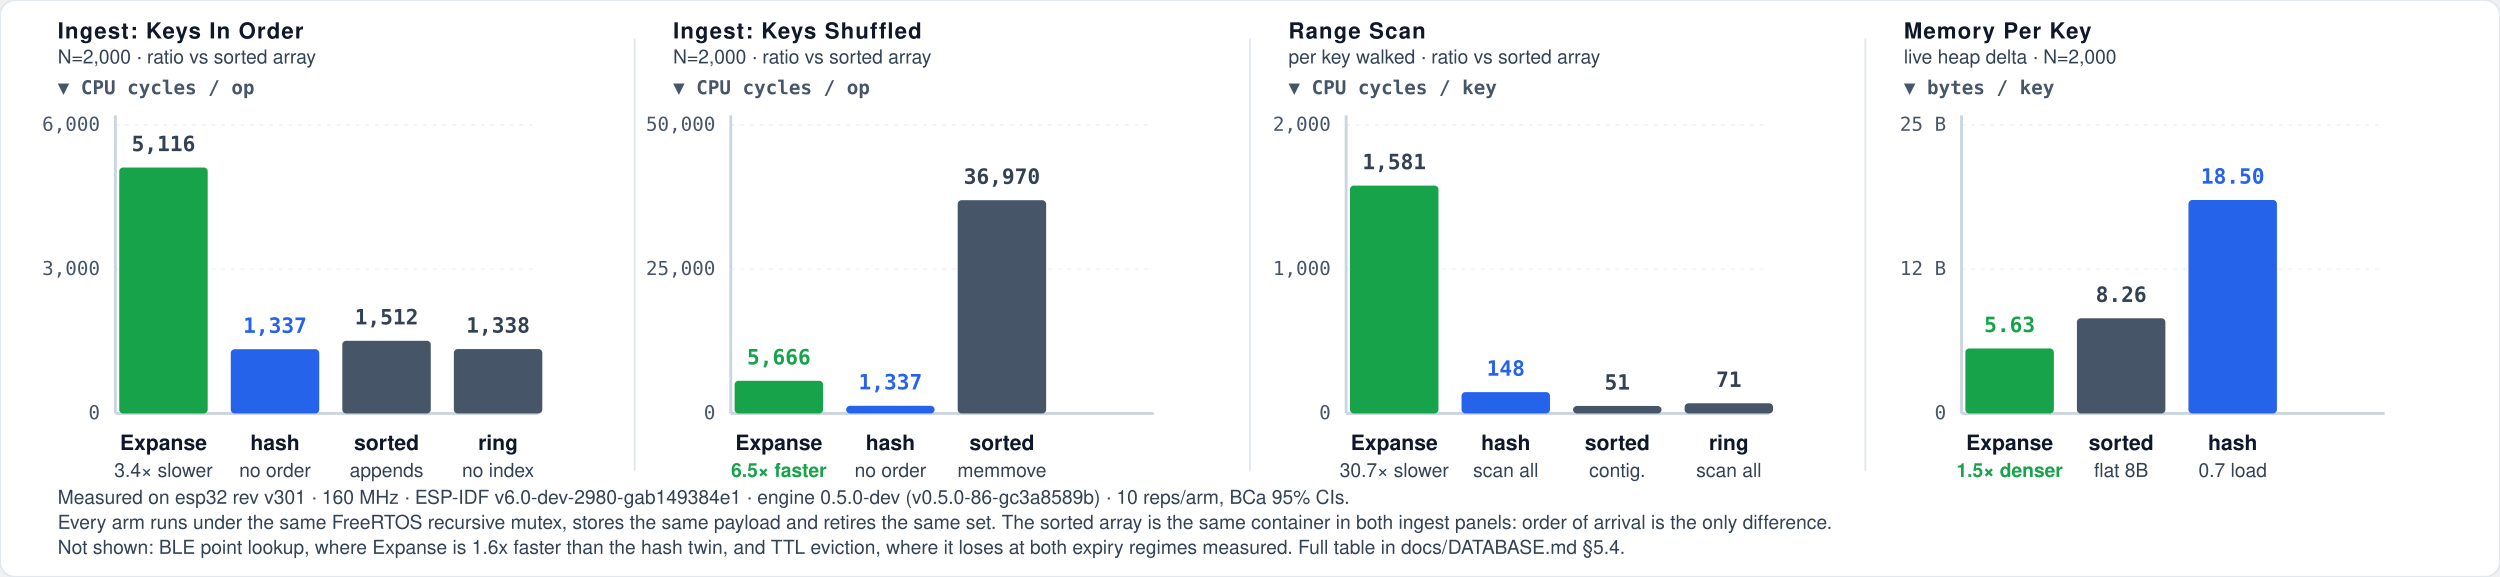
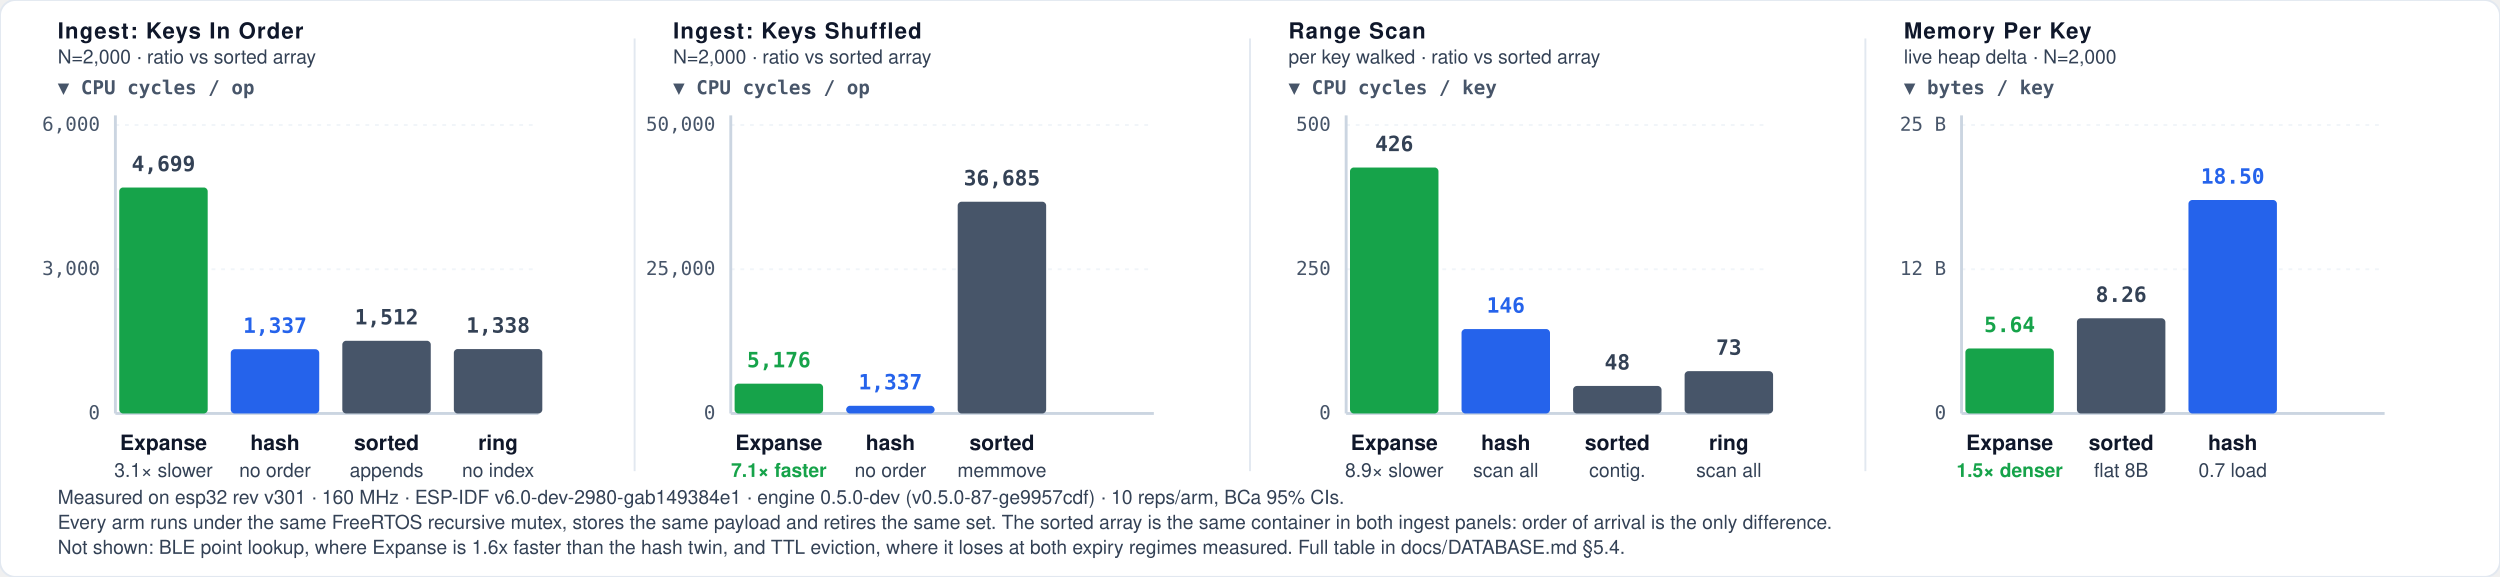
<svg xmlns="http://www.w3.org/2000/svg" viewBox="0 0 1300 300" width="100%" height="100%">
  <defs>
    <style>
      .bg { fill: #ffffff; }
      .border { stroke: #e2e8f0; stroke-width: 1px; fill: none; }
      .grid { stroke: #f1f5f9; stroke-width: 1px; stroke-dasharray: 2,3; }
      .axis { stroke: #cbd5e1; stroke-width: 1.5px; }
      .divider { stroke: #e2e8f0; stroke-width: 1px; }

      .t-chart-title { font-family: -apple-system, BlinkMacSystemFont, "Segoe UI", Helvetica, Arial, sans-serif; font-size: 11.5px; font-weight: 700; letter-spacing: 0.6px; fill: #0f172a; text-transform: uppercase; }
      .t-chart-sub { font-family: -apple-system, BlinkMacSystemFont, "Segoe UI", Helvetica, Arial, sans-serif; font-size: 10px; font-weight: 500; fill: #334155; }
      .t-unit-header { font-family: ui-monospace, SFMono-Regular, Menlo, monospace; font-size: 10px; font-weight: 600; fill: #475569; }
      .t-axis-label { font-family: ui-monospace, SFMono-Regular, Menlo, monospace; font-size: 10px; font-weight: 500; fill: #475569; }
      .t-win { fill: #16a34a; font-weight: 600; }
      .t-bar-label { font-family: -apple-system, BlinkMacSystemFont, "Segoe UI", Helvetica, Arial, sans-serif; font-size: 11px; font-weight: 700; fill: #0f172a; }

      .t-val-accent { font-family: ui-monospace, SFMono-Regular, Menlo, monospace; font-size: 11px; font-weight: 700; fill: #16a34a; text-anchor: middle; }
      .t-val-muted { font-family: ui-monospace, SFMono-Regular, Menlo, monospace; font-size: 11px; font-weight: 600; fill: #334155; text-anchor: middle; }
      .t-val-blue { font-family: ui-monospace, SFMono-Regular, Menlo, monospace; font-size: 11px; font-weight: 600; fill: #2563eb; text-anchor: middle; }

      .b-expanse { fill: #16a34a; }
      .b-hashmap { fill: #2563eb; }
      .b-stdmap { fill: #475569; }

      @media (prefers-color-scheme: dark) {
        :root:not([data-theme="light"]) .bg { fill: #0b1220; }
        :root:not([data-theme="light"]) .border { stroke: #1e293b; }
        :root:not([data-theme="light"]) .grid { stroke: #16233b; }
        :root:not([data-theme="light"]) .axis { stroke: #334155; }
        :root:not([data-theme="light"]) .divider { stroke: #1e293b; }
        :root:not([data-theme="light"]) .t-chart-title { fill: #e2e8f0; }
        :root:not([data-theme="light"]) .t-chart-sub { fill: #94a3b8; }
        :root:not([data-theme="light"]) .t-unit-header, :root:not([data-theme="light"]) .t-axis-label { fill: #64748b; }
        :root:not([data-theme="light"]) .t-bar-label { fill: #e2e8f0; }
        :root:not([data-theme="light"]) .t-val-muted { fill: #94a3b8; }
        :root:not([data-theme="light"]) .t-win { fill: #4ade80; }
        :root:not([data-theme="light"]) .t-val-accent { fill: #4ade80; }
        :root:not([data-theme="light"]) .t-val-blue { fill: #60a5fa; }
        :root:not([data-theme="light"]) .b-expanse { fill: #22c55e; }
        :root:not([data-theme="light"]) .b-hashmap { fill: #3b82f6; }
        :root:not([data-theme="light"]) .b-stdmap { fill: #475569; }
      }
      [data-theme="dark"] .bg, :root[data-theme="dark"] .bg { fill: #0b1220; }
      [data-theme="dark"] .border, :root[data-theme="dark"] .border { stroke: #1e293b; }
      [data-theme="dark"] .grid, :root[data-theme="dark"] .grid { stroke: #16233b; }
      [data-theme="dark"] .axis, :root[data-theme="dark"] .axis { stroke: #334155; }
      [data-theme="dark"] .divider, :root[data-theme="dark"] .divider { stroke: #1e293b; }
      [data-theme="dark"] .t-chart-title, :root[data-theme="dark"] .t-chart-title { fill: #e2e8f0; }
      [data-theme="dark"] .t-chart-sub, :root[data-theme="dark"] .t-chart-sub { fill: #94a3b8; }
      [data-theme="dark"] .t-unit-header, :root[data-theme="dark"] .t-unit-header { fill: #64748b; }
      [data-theme="dark"] .t-axis-label, :root[data-theme="dark"] .t-axis-label { fill: #64748b; }
      [data-theme="dark"] .t-bar-label, :root[data-theme="dark"] .t-bar-label { fill: #e2e8f0; }
      [data-theme="dark"] .t-val-muted, :root[data-theme="dark"] .t-val-muted { fill: #94a3b8; }
      [data-theme="dark"] .t-win, :root[data-theme="dark"] .t-win { fill: #4ade80; }
      [data-theme="dark"] .t-val-accent, :root[data-theme="dark"] .t-val-accent { fill: #4ade80; }
      [data-theme="dark"] .t-val-blue, :root[data-theme="dark"] .t-val-blue { fill: #60a5fa; }
      [data-theme="dark"] .b-expanse, :root[data-theme="dark"] .b-expanse { fill: #22c55e; }
      [data-theme="dark"] .b-hashmap, :root[data-theme="dark"] .b-hashmap { fill: #3b82f6; }
      [data-theme="dark"] .b-stdmap, :root[data-theme="dark"] .b-stdmap { fill: #475569; }
    </style>
  </defs>
  <rect width="100%" height="100%" class="bg" rx="8" />
  <rect width="100%" height="100%" class="border" rx="8" />
  <g transform="translate(30, 20)">
    <text x="0" y="0" class="t-chart-title">Ingest: Keys In Order</text>
    <text x="0" y="13" class="t-chart-sub">N=2,000 · ratio vs sorted array</text>
    <text x="0" y="29" class="t-unit-header">▼ CPU cycles / op</text>
    <line x1="30" y1="45" x2="250" y2="45" class="grid" />
    <text x="22" y="48" class="t-axis-label" text-anchor="end">6,000</text>
    <line x1="30" y1="120" x2="250" y2="120" class="grid" />
    <text x="22" y="123" class="t-axis-label" text-anchor="end">3,000</text>
    <line x1="30" y1="195" x2="250" y2="195" class="axis" />
    <text x="22" y="198" class="t-axis-label" text-anchor="end">0</text>
    <line x1="30" y1="40" x2="30" y2="195" class="axis" />
-     <rect x="32" y="67.1" width="46" height="127.9" class="b-expanse" rx="2" />
-     <text x="55" y="58.6" class="t-val-muted">5,116</text>
+     <rect x="32" y="77.5" width="46" height="117.5" class="b-expanse" rx="2" />
+     <text x="55" y="69.0" class="t-val-muted">4,699</text>
    <text x="55" y="214" class="t-bar-label" text-anchor="middle">Expanse</text>
-     <text x="55" y="228" class="t-chart-sub" text-anchor="middle">3.4× slower</text>
+     <text x="55" y="228" class="t-chart-sub" text-anchor="middle">3.1× slower</text>
    <rect x="90" y="161.6" width="46" height="33.4" class="b-hashmap" rx="2" />
    <text x="113" y="153.1" class="t-val-blue">1,337</text>
    <text x="113" y="214" class="t-bar-label" text-anchor="middle">hash</text>
    <text x="113" y="228" class="t-chart-sub" text-anchor="middle">no order</text>
    <rect x="148" y="157.2" width="46" height="37.8" class="b-stdmap" rx="2" />
    <text x="171" y="148.7" class="t-val-muted">1,512</text>
    <text x="171" y="214" class="t-bar-label" text-anchor="middle">sorted</text>
    <text x="171" y="228" class="t-chart-sub" text-anchor="middle">appends</text>
    <rect x="206" y="161.5" width="46" height="33.5" class="b-stdmap" rx="2" />
    <text x="229" y="153.0" class="t-val-muted">1,338</text>
    <text x="229" y="214" class="t-bar-label" text-anchor="middle">ring</text>
    <text x="229" y="228" class="t-chart-sub" text-anchor="middle">no index</text>
  </g>
  <line x1="330" y1="20" x2="330" y2="245" class="divider" />
  <g transform="translate(350, 20)">
    <text x="0" y="0" class="t-chart-title">Ingest: Keys Shuffled</text>
    <text x="0" y="13" class="t-chart-sub">N=2,000 · ratio vs sorted array</text>
    <text x="0" y="29" class="t-unit-header">▼ CPU cycles / op</text>
    <line x1="30" y1="45" x2="250" y2="45" class="grid" />
    <text x="22" y="48" class="t-axis-label" text-anchor="end">50,000</text>
    <line x1="30" y1="120" x2="250" y2="120" class="grid" />
    <text x="22" y="123" class="t-axis-label" text-anchor="end">25,000</text>
    <line x1="30" y1="195" x2="250" y2="195" class="axis" />
    <text x="22" y="198" class="t-axis-label" text-anchor="end">0</text>
    <line x1="30" y1="40" x2="30" y2="195" class="axis" />
-     <rect x="32" y="178.0" width="46" height="17.0" class="b-expanse" rx="2" />
-     <text x="55" y="169.5" class="t-val-accent">5,666</text>
+     <rect x="32" y="179.5" width="46" height="15.5" class="b-expanse" rx="2" />
+     <text x="55" y="171.0" class="t-val-accent">5,176</text>
    <text x="55" y="214" class="t-bar-label" text-anchor="middle">Expanse</text>
-     <text x="55" y="228" class="t-chart-sub t-win" text-anchor="middle">6.5× faster</text>
+     <text x="55" y="228" class="t-chart-sub t-win" text-anchor="middle">7.1× faster</text>
    <rect x="90" y="191.0" width="46" height="4.0" class="b-hashmap" rx="2" />
    <text x="113" y="182.5" class="t-val-blue">1,337</text>
    <text x="113" y="214" class="t-bar-label" text-anchor="middle">hash</text>
    <text x="113" y="228" class="t-chart-sub" text-anchor="middle">no order</text>
-     <rect x="148" y="84.1" width="46" height="110.9" class="b-stdmap" rx="2" />
-     <text x="171" y="75.6" class="t-val-muted">36,970</text>
+     <rect x="148" y="84.9" width="46" height="110.1" class="b-stdmap" rx="2" />
+     <text x="171" y="76.4" class="t-val-muted">36,685</text>
    <text x="171" y="214" class="t-bar-label" text-anchor="middle">sorted</text>
    <text x="171" y="228" class="t-chart-sub" text-anchor="middle">memmove</text>
  </g>
  <line x1="650" y1="20" x2="650" y2="245" class="divider" />
  <g transform="translate(670, 20)">
    <text x="0" y="0" class="t-chart-title">Range Scan</text>
    <text x="0" y="13" class="t-chart-sub">per key walked · ratio vs sorted array</text>
    <text x="0" y="29" class="t-unit-header">▼ CPU cycles / key</text>
    <line x1="30" y1="45" x2="250" y2="45" class="grid" />
-     <text x="22" y="48" class="t-axis-label" text-anchor="end">2,000</text>
+     <text x="22" y="48" class="t-axis-label" text-anchor="end">500</text>
    <line x1="30" y1="120" x2="250" y2="120" class="grid" />
-     <text x="22" y="123" class="t-axis-label" text-anchor="end">1,000</text>
+     <text x="22" y="123" class="t-axis-label" text-anchor="end">250</text>
    <line x1="30" y1="195" x2="250" y2="195" class="axis" />
    <text x="22" y="198" class="t-axis-label" text-anchor="end">0</text>
    <line x1="30" y1="40" x2="30" y2="195" class="axis" />
-     <rect x="32" y="76.5" width="46" height="118.5" class="b-expanse" rx="2" />
-     <text x="55" y="68.0" class="t-val-muted">1,581</text>
+     <rect x="32" y="67.1" width="46" height="127.9" class="b-expanse" rx="2" />
+     <text x="55" y="58.6" class="t-val-muted">426</text>
    <text x="55" y="214" class="t-bar-label" text-anchor="middle">Expanse</text>
-     <text x="55" y="228" class="t-chart-sub" text-anchor="middle">30.7× slower</text>
-     <rect x="90" y="183.9" width="46" height="11.1" class="b-hashmap" rx="2" />
-     <text x="113" y="175.4" class="t-val-blue">148</text>
+     <text x="55" y="228" class="t-chart-sub" text-anchor="middle">8.9× slower</text>
+     <rect x="90" y="151.1" width="46" height="43.9" class="b-hashmap" rx="2" />
+     <text x="113" y="142.6" class="t-val-blue">146</text>
    <text x="113" y="214" class="t-bar-label" text-anchor="middle">hash</text>
    <text x="113" y="228" class="t-chart-sub" text-anchor="middle">scan all</text>
-     <rect x="148" y="191.1" width="46" height="3.9" class="b-stdmap" rx="2" />
-     <text x="171" y="182.6" class="t-val-muted">51</text>
+     <rect x="148" y="180.7" width="46" height="14.3" class="b-stdmap" rx="2" />
+     <text x="171" y="172.2" class="t-val-muted">48</text>
    <text x="171" y="214" class="t-bar-label" text-anchor="middle">sorted</text>
    <text x="171" y="228" class="t-chart-sub" text-anchor="middle">contig.</text>
-     <rect x="206" y="189.7" width="46" height="5.3" class="b-stdmap" rx="2" />
-     <text x="229" y="181.2" class="t-val-muted">71</text>
+     <rect x="206" y="173.0" width="46" height="22.0" class="b-stdmap" rx="2" />
+     <text x="229" y="164.5" class="t-val-muted">73</text>
    <text x="229" y="214" class="t-bar-label" text-anchor="middle">ring</text>
    <text x="229" y="228" class="t-chart-sub" text-anchor="middle">scan all</text>
  </g>
  <line x1="970" y1="20" x2="970" y2="245" class="divider" />
  <g transform="translate(990, 20)">
    <text x="0" y="0" class="t-chart-title">Memory Per Key</text>
    <text x="0" y="13" class="t-chart-sub">live heap delta · N=2,000</text>
    <text x="0" y="29" class="t-unit-header">▼ bytes / key</text>
    <line x1="30" y1="45" x2="250" y2="45" class="grid" />
    <text x="22" y="48" class="t-axis-label" text-anchor="end">25 B</text>
    <line x1="30" y1="120" x2="250" y2="120" class="grid" />
    <text x="22" y="123" class="t-axis-label" text-anchor="end">12 B</text>
    <line x1="30" y1="195" x2="250" y2="195" class="axis" />
    <text x="22" y="198" class="t-axis-label" text-anchor="end">0</text>
    <line x1="30" y1="40" x2="30" y2="195" class="axis" />
    <rect x="32" y="161.2" width="46" height="33.8" class="b-expanse" rx="2" />
-     <text x="55" y="152.7" class="t-val-accent">5.63</text>
+     <text x="55" y="152.7" class="t-val-accent">5.64</text>
    <text x="55" y="214" class="t-bar-label" text-anchor="middle">Expanse</text>
    <text x="55" y="228" class="t-chart-sub t-win" text-anchor="middle">1.5× denser</text>
    <rect x="90" y="145.5" width="46" height="49.5" class="b-stdmap" rx="2" />
    <text x="113" y="137.0" class="t-val-muted">8.26</text>
    <text x="113" y="214" class="t-bar-label" text-anchor="middle">sorted</text>
    <text x="113" y="228" class="t-chart-sub" text-anchor="middle">flat 8B</text>
    <rect x="148" y="84.0" width="46" height="111.0" class="b-hashmap" rx="2" />
    <text x="171" y="75.5" class="t-val-blue">18.50</text>
    <text x="171" y="214" class="t-bar-label" text-anchor="middle">hash</text>
    <text x="171" y="228" class="t-chart-sub" text-anchor="middle">0.7 load</text>
  </g>
-   <text x="30" y="262" class="t-chart-sub">Measured on esp32 rev v301 · 160 MHz · ESP-IDF v6.0-dev-2980-gab149384e1 · engine 0.5.0-dev (v0.5.0-86-gc3a8589b) · 10 reps/arm, BCa 95% CIs.</text>
+   <text x="30" y="262" class="t-chart-sub">Measured on esp32 rev v301 · 160 MHz · ESP-IDF v6.0-dev-2980-gab149384e1 · engine 0.5.0-dev (v0.5.0-87-ge9957cdf) · 10 reps/arm, BCa 95% CIs.</text>
  <text x="30" y="275" class="t-chart-sub">Every arm runs under the same FreeRTOS recursive mutex, stores the same payload and retires the same set. The sorted array is the same container in both ingest panels: order of arrival is the only difference.</text>
  <text x="30" y="288" class="t-chart-sub">Not shown: BLE point lookup, where Expanse is 1.6x faster than the hash twin, and TTL eviction, where it loses at both expiry regimes measured. Full table in docs/DATABASE.md §5.4.</text>
</svg>
